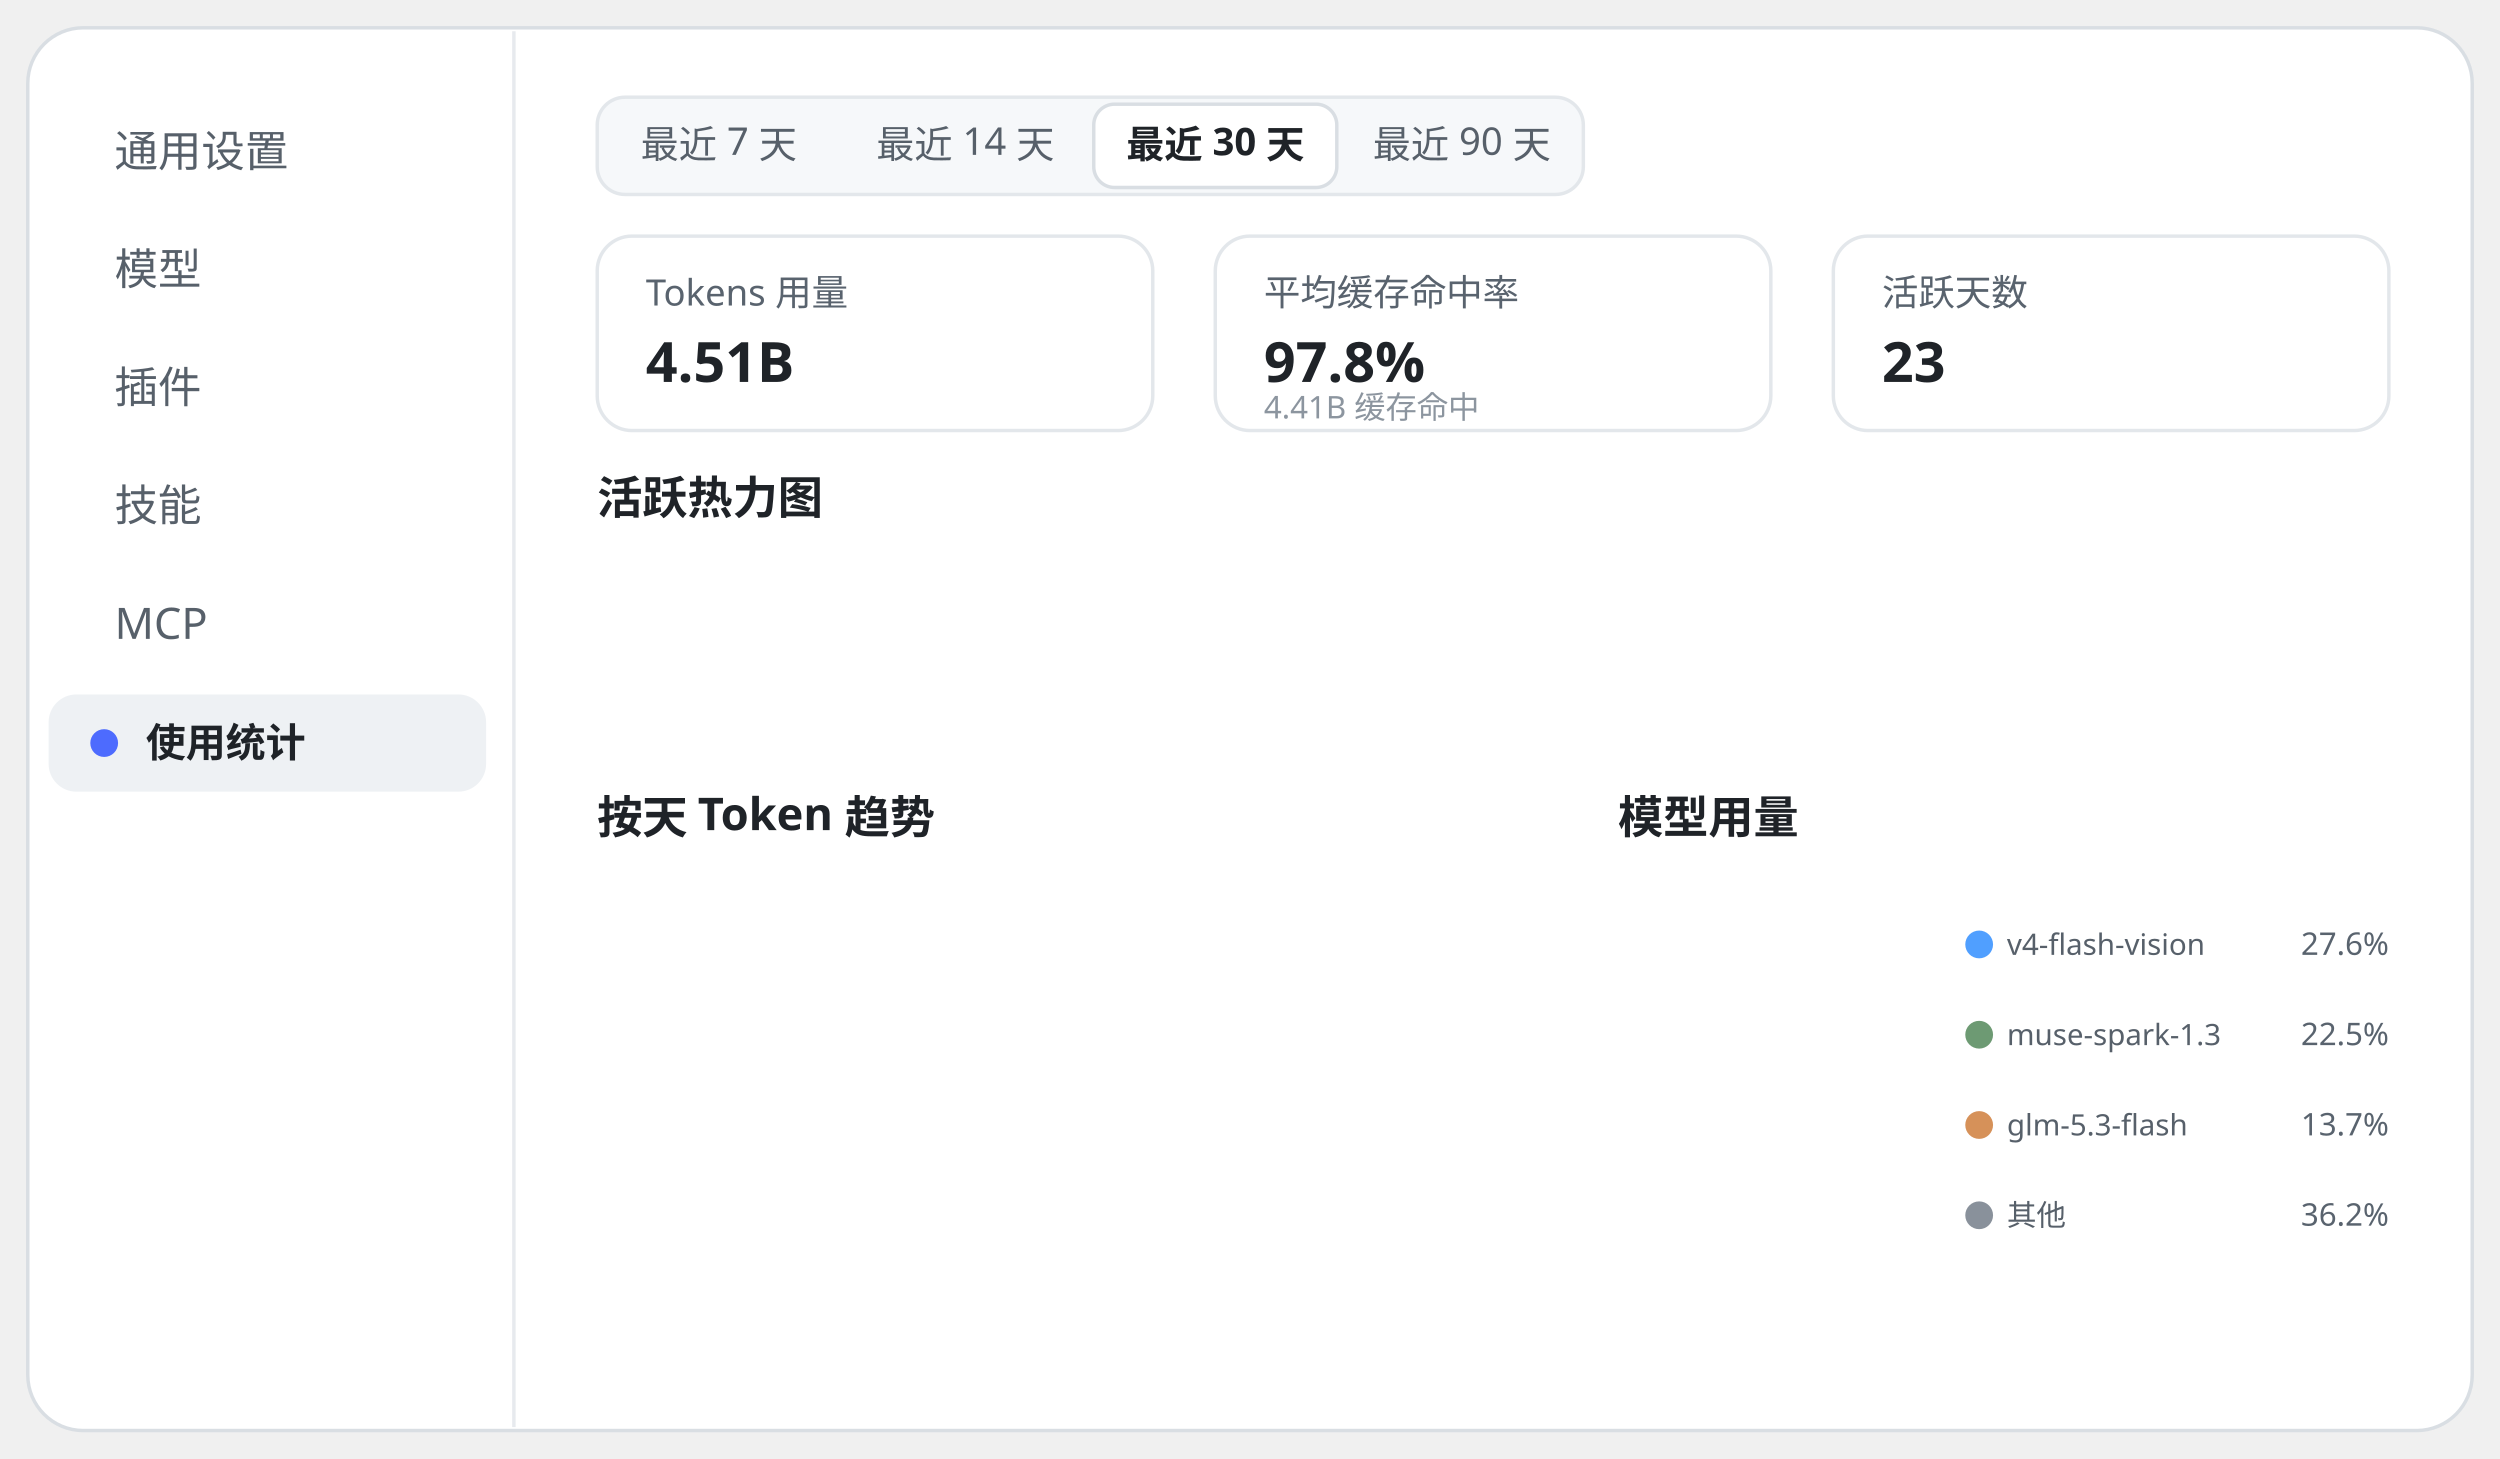
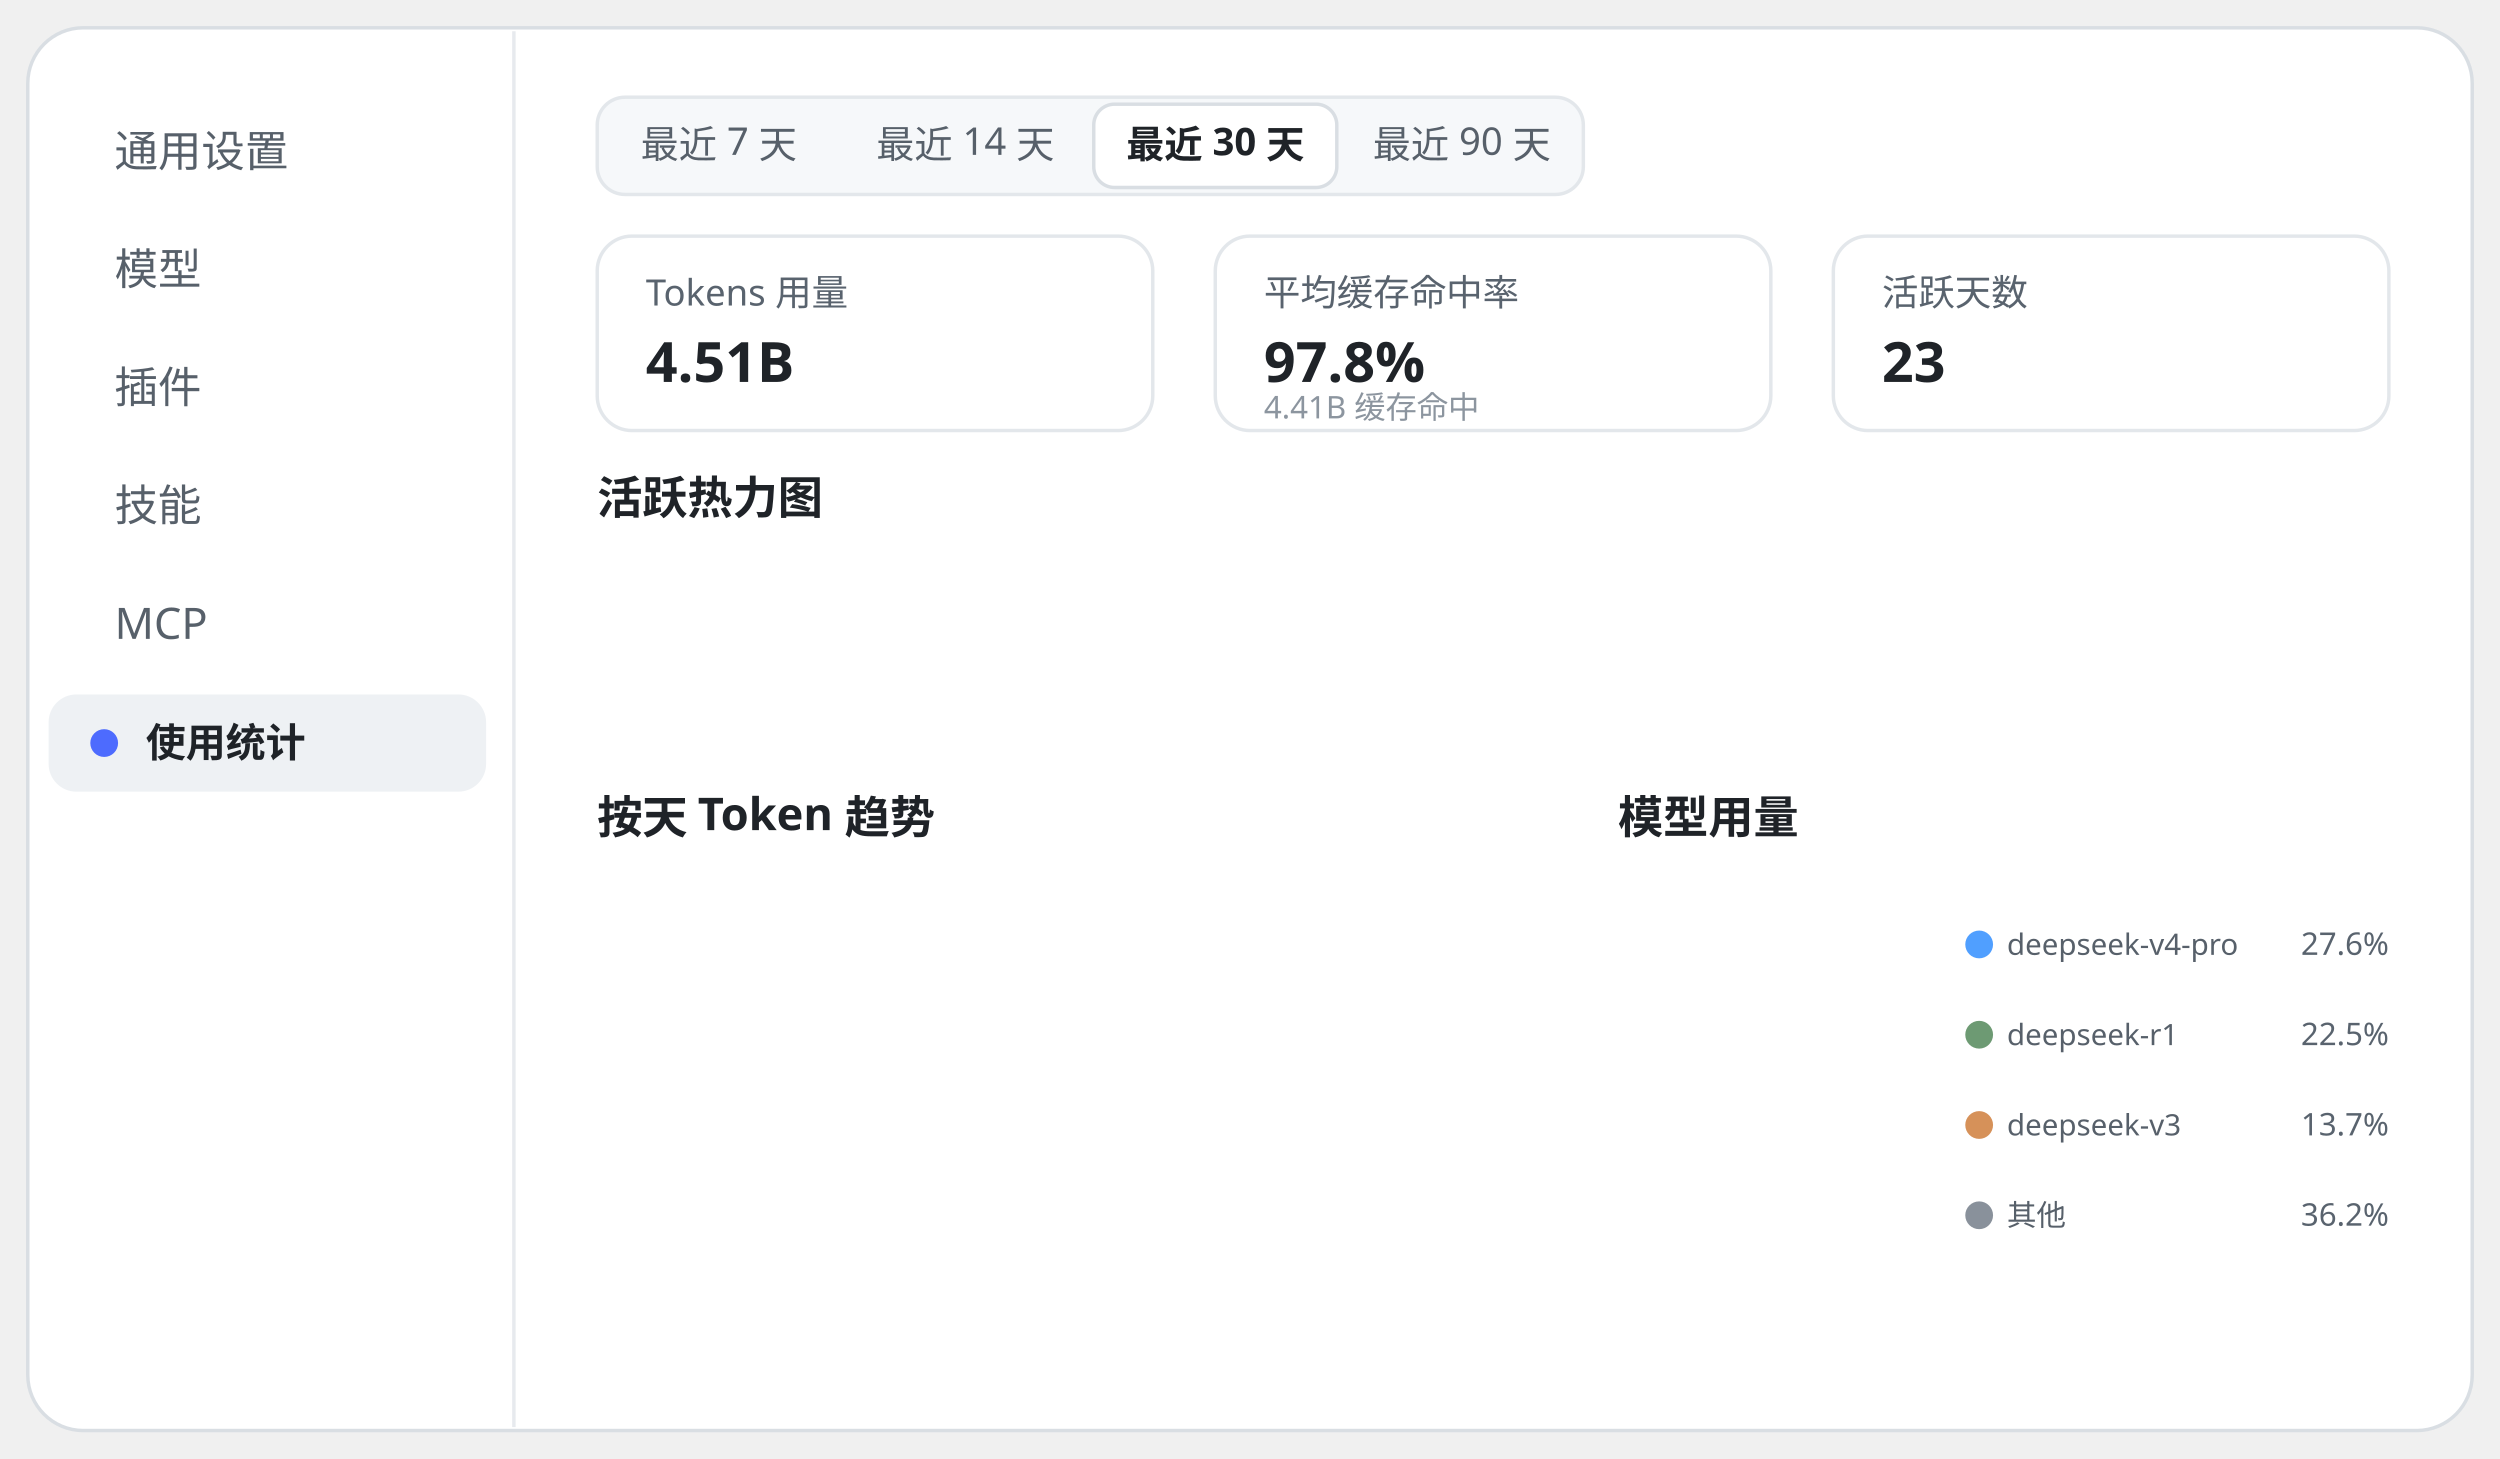
<svg xmlns="http://www.w3.org/2000/svg" width="720" height="420" viewBox="0 0 720 420" font-family="system-ui,Segoe UI,sans-serif">
  <defs>
    <clipPath id="hw">
      <rect x="170" y="154" height="54" width="0">
        <animate attributeName="width" dur="6.4s" repeatCount="indefinite" values="0;0;504;504" keyTimes="0;.312;.5;1" />
      </rect>
    </clipPath>
    <clipPath id="tw">
      <rect x="184" y="250" height="146" width="0">
        <animate attributeName="width" dur="6.4s" repeatCount="indefinite" values="0;0;262;262" keyTimes="0;.375;.594;1" />
      </rect>
    </clipPath>
    <clipPath id="sw">
      <rect x="492" y="376" width="40" height="0">
        <animate attributeName="y" dur="6.4s" repeatCount="indefinite" values="376;376;256;256" keyTimes="0;.5;.562;1" />
        <animate attributeName="height" dur="6.4s" repeatCount="indefinite" values="0;0;120;120" keyTimes="0;.5;.562;1" />
      </rect>
    </clipPath>
  </defs>
  <rect x="8" y="8" width="704" height="404" rx="16" fill="#FFF" stroke="#D9DEE3" />
  <path d="M148 9v402" stroke="#E7EAEE" />
  <g>
    <animate attributeName="opacity" dur="6.4s" repeatCount="indefinite" values="0;0;1;1;0" keyTimes="0;.125;.188;.875;1" />
    <rect x="14" y="200" width="126" height="28" rx="8" fill="#EEF1F4" />
    <path d="M30 210a4 4 0 1 0 .01 0z" fill="#4D6BFE" />
    <text x="42" y="218" font-size="11.5" font-weight="600" fill="#1F2328">使用统计</text>
  </g>
  <text font-size="12.5" fill="#57606A">
    <tspan x="33" y="48">通用设置</tspan>
    <tspan x="33" y="82">模型</tspan>
    <tspan x="33" y="116">插件</tspan>
    <tspan x="33" y="150">技能</tspan>
    <tspan x="33" y="184">MCP</tspan>
  </text>
  <g>
    <animate attributeName="opacity" dur="6.4s" repeatCount="indefinite" values="1;1;0;0" keyTimes="0;.875;.938;1" />
    <g>
      <animate attributeName="opacity" dur="6.4s" repeatCount="indefinite" values="0;0;1;1" keyTimes="0;.25;.312;1" />
      <rect x="172" y="28" width="284" height="28" rx="8" fill="#F6F8FA" stroke="#E3E7EB" />
      <rect x="315" y="30" width="70" height="24" rx="6" fill="#FFF" stroke="#D9DEE3" />
      <g font-size="11" fill="#57606A" text-anchor="middle">
        <text x="207" y="45.5">最近 7 天</text>
        <text x="278" y="45.5">最近 14 天</text>
        <text x="350" y="45.5" font-weight="600" fill="#1F2328">最近 30 天</text>
        <text x="421" y="45.5">最近 90 天</text>
      </g>
      <text x="172" y="148" font-size="13" font-weight="600" fill="#1F2328">活跃热力图</text>
    </g>
    <g>
      <animate attributeName="opacity" dur="6.4s" repeatCount="indefinite" values="0;0;1;1" keyTimes="0;.266;.328;1" />
      <g fill="#FFF" stroke="#E3E7EB">
        <rect x="172" y="68" width="160" height="56" rx="10" />
        <rect x="350" y="68" width="160" height="56" rx="10" />
        <rect x="528" y="68" width="160" height="56" rx="10" />
      </g>
      <g font-size="10.5" fill="#59636E">
        <text x="186" y="88">Tokens 用量</text>
        <text x="186" y="110" font-size="16" font-weight="600" fill="#1F2328">4.51B</text>
        <text x="364" y="88">平均缓存命中率</text>
        <text x="364" y="110" font-size="16" font-weight="600" fill="#1F2328">97.8%</text>
        <text x="364" y="120.5" font-size="9" fill="#8C959F">4.41B 缓存命中</text>
        <text x="542" y="88">活跃天数</text>
        <text x="542" y="110" font-size="16" font-weight="600" fill="#1F2328">23</text>
      </g>
    </g>
    <g clip-path="url(#hw)">
      <path fill="#EBEDF0" d="M172 156h14v14h-14zM208 156h14v14h-14zM244 156h14v14h-14zM298 156h14v14h-14zM370 156h14v14h-14zM406 156h14v14h-14zM460 156h14v14h-14zM532 156h14v14h-14zM586 156h14v14h-14zM640 156h14v14h-14zM190 174h14v14h-14zM226 174h14v14h-14zM280 174h14v14h-14zM316 174h14v14h-14zM370 174h14v14h-14zM424 174h14v14h-14zM478 174h14v14h-14zM532 174h14v14h-14zM604 174h14v14h-14zM658 174h14v14h-14zM172 192h14v14h-14zM208 192h14v14h-14zM262 192h14v14h-14zM298 192h14v14h-14zM352 192h14v14h-14zM406 192h14v14h-14zM460 192h14v14h-14zM514 192h14v14h-14zM586 192h14v14h-14zM640 192h14v14h-14z" />
      <path fill="#D5DCFF" d="M190 156h14v14h-14zM262 156h14v14h-14zM352 156h14v14h-14zM442 156h14v14h-14zM514 156h14v14h-14zM604 156h14v14h-14zM172 174h14v14h-14zM262 174h14v14h-14zM334 174h14v14h-14zM406 174h14v14h-14zM496 174h14v14h-14zM568 174h14v14h-14zM640 174h14v14h-14zM226 192h14v14h-14zM280 192h14v14h-14zM370 192h14v14h-14zM424 192h14v14h-14zM496 192h14v14h-14zM550 192h14v14h-14zM622 192h14v14h-14z" />
      <path fill="#B8C6FF" d="M226 156h14v14h-14zM316 156h14v14h-14zM388 156h14v14h-14zM478 156h14v14h-14zM568 156h14v14h-14zM658 156h14v14h-14zM208 174h14v14h-14zM298 174h14v14h-14zM388 174h14v14h-14zM460 174h14v14h-14zM550 174h14v14h-14zM622 174h14v14h-14zM190 192h14v14h-14zM316 192h14v14h-14zM388 192h14v14h-14zM478 192h14v14h-14zM568 192h14v14h-14zM658 192h14v14h-14z" />
      <path fill="#9DB0FF" d="M280 156h14v14h-14zM424 156h14v14h-14zM550 156h14v14h-14zM352 174h14v14h-14zM514 174h14v14h-14zM244 192h14v14h-14zM442 192h14v14h-14zM604 192h14v14h-14z" />
      <path fill="#7990FE" d="M334 156h14v14h-14zM622 156h14v14h-14zM244 174h14v14h-14zM442 174h14v14h-14zM334 192h14v14h-14zM532 192h14v14h-14z" />
      <path fill="#4D6BFE" d="M496 156h14v14h-14zM586 174h14v14h-14z" />
    </g>
    <g>
      <animate attributeName="opacity" dur="6.4s" repeatCount="indefinite" values="0;0;1;1" keyTimes="0;.375;.44;1" />
      <text x="172" y="240" font-size="13" font-weight="600" fill="#1F2328">按天 Token 趋势</text>
    </g>
    <g clip-path="url(#tw)">
      <path fill="#509FFF" d="M186 384v-12h11v12zM212 384v-7h11v7zM238 384v-16h11v16zM264 384v-9h11v9zM290 384v-20h11v20zM316 384v-13h11v13zM342 384v-23h11v23zM368 384v-18h11v18zM394 384v-29h11v29zM420 384v-33h11v33z" />
      <path fill="#6D9A73" d="M186 372v-7h11v7zM212 377v-4h11v4zM238 368v-10h11v10zM264 375v-5h11v5zM290 364v-12h11v12zM316 371v-8h11v8zM342 361v-14h11v14zM368 366v-11h11v11zM394 355v-17h11v17zM420 351v-20h11v20z" />
      <path fill="#D69159" d="M186 365v-5h11v5zM212 373v-3h11v3zM238 358v-6h11v6zM264 370v-4h11v4zM290 352v-8h11v8zM316 363v-5h11v5zM342 347v-9h11v9zM368 355v-7h11v7zM394 338v-12h11v12zM420 331v-13h11v13z" />
      <path d="M186 273C216 269 240 275 270 270S330 262 360 266 415 258 440 260" fill="none" stroke="#4D6BFE" stroke-width="2.5" />
    </g>
    <g>
      <animate attributeName="opacity" dur="6.4s" repeatCount="indefinite" values="0;0;1;1" keyTimes="0;.5;.56;1" />
      <text x="466" y="240" font-size="13" font-weight="600" fill="#1F2328">模型用量</text>
      <g clip-path="url(#sw)">
        <rect x="496" y="256" width="32" height="120" rx="6" fill="#EBEDF0" />
        <rect x="496" y="256" width="32" height="33.1" fill="#509FFF" />
        <rect x="496" y="289.1" width="32" height="27" fill="#6D9A73" />
        <rect x="496" y="316.1" width="32" height="16.4" fill="#D69159" />
        <rect x="496" y="332.5" width="32" height="14.6" fill="#B68CF5" />
        <rect x="496" y="347.1" width="32" height="7.7" fill="#E07DB2" />
        <rect x="496" y="354.8" width="32" height="7.4" fill="#55ADAD" />
        <rect x="496" y="362.2" width="32" height="5.8" fill="#CA7162" />
        <rect x="496" y="368" width="32" height="7.9" fill="#89919B" />
      </g>
      <g font-size="8.5" fill="#57606A">
        <animate attributeName="opacity" dur="6.4s" repeatCount="indefinite" values="0;0;1;1" keyTimes="0;.562;.625;1" />
        <circle cx="570" cy="272" r="4" fill="#509FFF" />
-         <text x="578" y="275">v4-flash-vision</text>
+         <text x="578" y="275">deepseek-v4-pro</text>
        <text x="688" y="275" font-size="9" fill="#59636E" text-anchor="end">27.6%</text>
        <circle cx="570" cy="298" r="4" fill="#6D9A73" />
-         <text x="578" y="301">muse-spark-1.3</text>
+         <text x="578" y="301">deepseek-r1</text>
        <text x="688" y="301" font-size="9" fill="#59636E" text-anchor="end">22.5%</text>
        <circle cx="570" cy="324" r="4" fill="#D69159" />
-         <text x="578" y="327">glm-5.3-flash</text>
+         <text x="578" y="327">deepseek-v3</text>
        <text x="688" y="327" font-size="9" fill="#59636E" text-anchor="end">13.7%</text>
        <circle cx="570" cy="350" r="4" fill="#89919B" />
        <text x="578" y="353">其他</text>
        <text x="688" y="353" font-size="9" fill="#59636E" text-anchor="end">36.2%</text>
      </g>
    </g>
  </g>
</svg>
